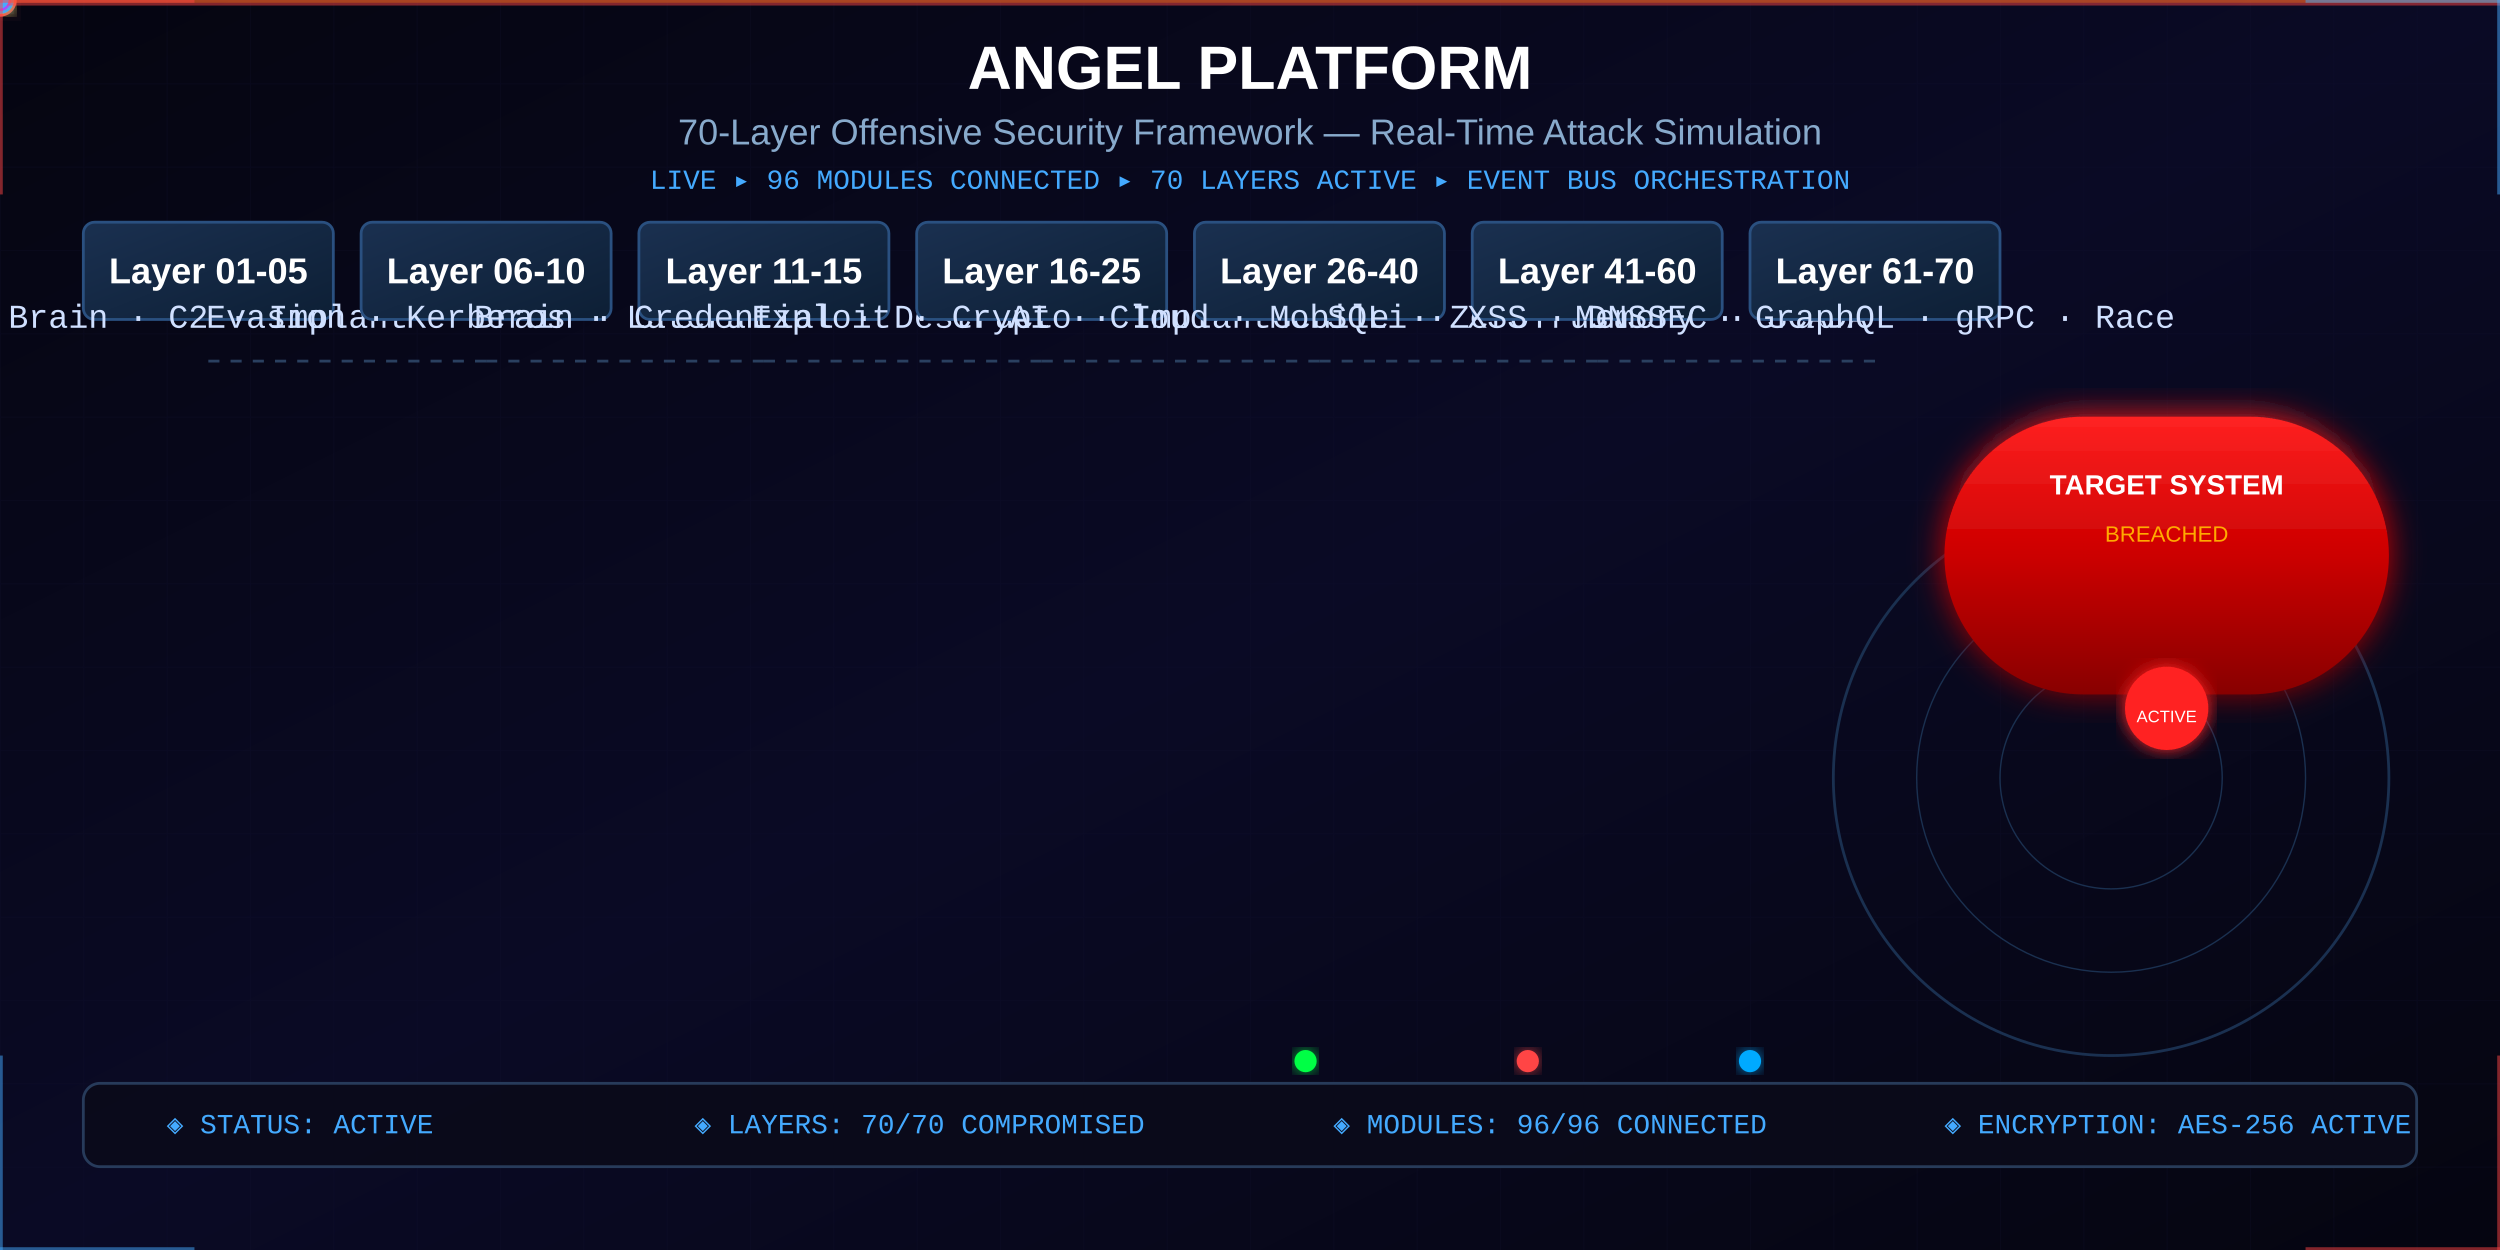
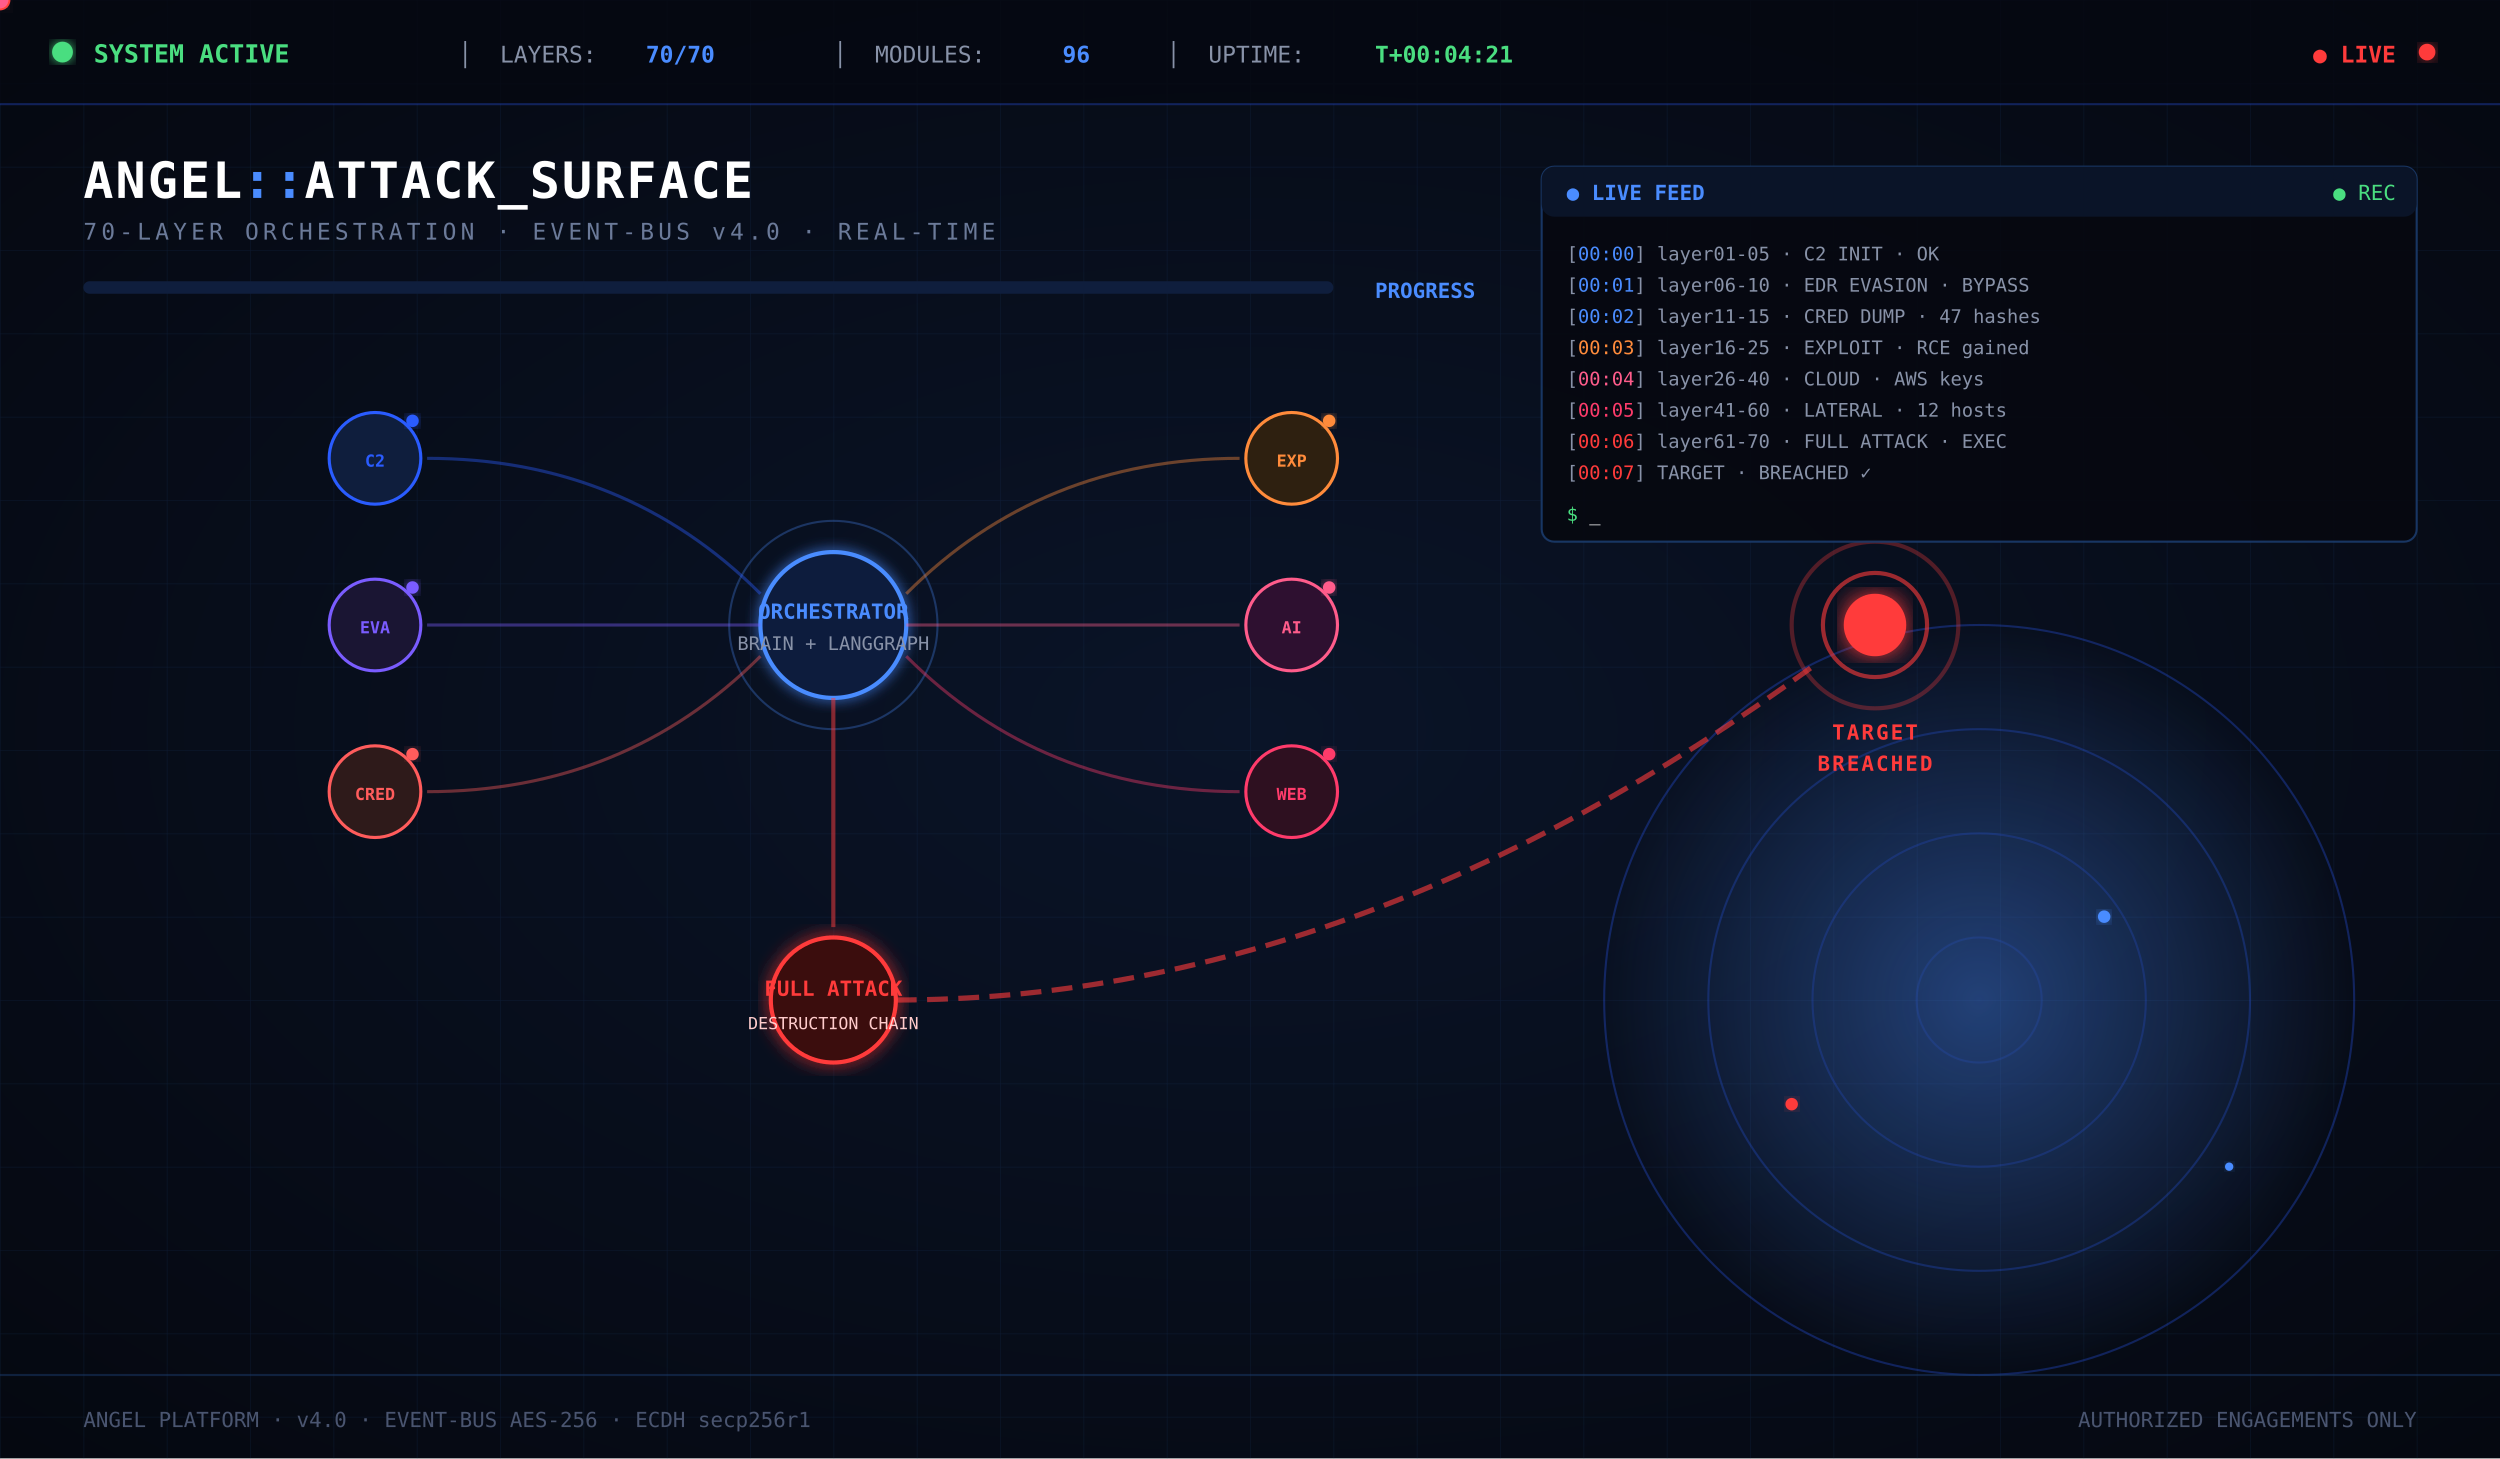
- <svg xmlns="http://www.w3.org/2000/svg" viewBox="0 0 900 450" width="900" height="450">
+ <svg xmlns="http://www.w3.org/2000/svg" viewBox="0 0 1200 700" width="1200" height="700">
  <defs>
-     <linearGradient id="bg" x1="0%" y1="0%" x2="100%" y2="100%">
-       <stop offset="0%" style="stop-color:#050510" />
-       <stop offset="50%" style="stop-color:#0a0a25" />
-       <stop offset="100%" style="stop-color:#050510" />
+     <radialGradient id="bgGrad" cx="50%" cy="50%" r="70%">
+       <stop offset="0%" stop-color="#0a1428" />
+       <stop offset="100%" stop-color="#050810" />
+     </radialGradient>
+     <linearGradient id="packetFlow" x1="0%" y1="0%" x2="100%" y2="0%">
+       <stop offset="0%" stop-color="#2a5cff" stop-opacity="0" />
+       <stop offset="50%" stop-color="#4a8cff" stop-opacity="1" />
+       <stop offset="100%" stop-color="#2a5cff" stop-opacity="0" />
    </linearGradient>
-     <linearGradient id="layerGrad" x1="0%" y1="0%" x2="100%" y2="100%">
-       <stop offset="0%" style="stop-color:#1a3050" />
-       <stop offset="100%" style="stop-color:#0d1f35" />
+     <linearGradient id="dangerFlow" x1="0%" y1="0%" x2="100%" y2="0%">
+       <stop offset="0%" stop-color="#ff3b3b" stop-opacity="0" />
+       <stop offset="50%" stop-color="#ff5c5c" stop-opacity="1" />
+       <stop offset="100%" stop-color="#ff3b3b" stop-opacity="0" />
    </linearGradient>
-     <linearGradient id="layerGrad2" x1="0%" y1="0%" x2="0%" y2="100%">
-       <stop offset="0%" style="stop-color:#2a4a70" />
-       <stop offset="100%" style="stop-color:#1a3050" />
-     </linearGradient>
-     <linearGradient id="targetGrad" x1="0%" y1="0%" x2="0%" y2="100%">
-       <stop offset="0%" style="stop-color:#ff2222" />
-       <stop offset="50%" style="stop-color:#cc0000" />
-       <stop offset="100%" style="stop-color:#880000" />
-     </linearGradient>
-     <radialGradient id="flashGrad" cx="50%" cy="50%" r="50%">
-       <stop offset="0%" style="stop-color:#ffff00;stop-opacity:0.8" />
-       <stop offset="40%" style="stop-color:#ff4400;stop-opacity:0.4" />
-       <stop offset="100%" style="stop-color:#ff0000;stop-opacity:0" />
+     <radialGradient id="radarGlow">
+       <stop offset="0%" stop-color="#4a8cff" stop-opacity="0.4" />
+       <stop offset="100%" stop-color="#4a8cff" stop-opacity="0" />
    </radialGradient>
-     <filter id="glow">
-       <feGaussianBlur stdDeviation="3" result="coloredBlur" />
+     <filter id="glowBlue">
+       <feGaussianBlur stdDeviation="3" result="b" />
      <feMerge>
-         <feMergeNode in="coloredBlur" />
+         <feMergeNode in="b" />
+         <feMergeNode in="SourceGraphic" />
+       </feMerge>
+     </filter>
+     <filter id="glowRed">
+       <feGaussianBlur stdDeviation="4" result="b" />
+       <feMerge>
+         <feMergeNode in="b" />
        <feMergeNode in="SourceGraphic" />
      </feMerge>
    </filter>
    <filter id="glowStrong">
-       <feGaussianBlur stdDeviation="6" result="coloredBlur" />
+       <feGaussianBlur stdDeviation="6" result="b" />
      <feMerge>
-         <feMergeNode in="coloredBlur" />
+         <feMergeNode in="b" />
        <feMergeNode in="SourceGraphic" />
      </feMerge>
    </filter>
-     <filter id="glowExtreme">
-       <feGaussianBlur stdDeviation="12" result="coloredBlur" />
-       <feMerge>
-         <feMergeNode in="coloredBlur" />
-         <feMergeNode in="SourceGraphic" />
-       </feMerge>
-     </filter>
-     <style>
-       @keyframes pulse { 0%,100%{opacity:1;transform:scale(1)} 50%{opacity:0.5;transform:scale(1.15)} }
-       @keyframes attack1 { 0%{transform:translate(0,0);opacity:1} 60%{opacity:1} 100%{transform:translate(650px,300px);opacity:0} }
-       @keyframes attack2 { 0%{transform:translate(0,0);opacity:1} 60%{opacity:1} 100%{transform:translate(700px,350px);opacity:0} }
-       @keyframes attack3 { 0%{transform:translate(0,0);opacity:1} 60%{opacity:1} 100%{transform:translate(750px,280px);opacity:0} }
-       @keyframes attack4 { 0%{transform:translate(0,0);opacity:1} 60%{opacity:1} 100%{transform:translate(600px,380px);opacity:0} }
-       @keyframes attack5 { 0%{transform:translate(0,0);opacity:1} 60%{opacity:1} 100%{transform:translate(800px,250px);opacity:0} }
-       @keyframes attack6 { 0%{transform:translate(0,0);opacity:1} 60%{opacity:1} 100%{transform:translate(550px,320px);opacity:0} }
-       @keyframes scanLine { 0%{transform:translateY(-10px);opacity:0} 5%{opacity:0.7} 95%{opacity:0.7} 100%{transform:translateY(400px);opacity:0} }
-       @keyframes targetPulse { 0%,100%{opacity:1;filter:url(#glow)} 50%{opacity:0.6;filter:url(#glowStrong)} }
-       @keyframes breachFlash { 0%{opacity:0;r:0} 30%{opacity:1;r:40} 60%{opacity:0.8;r:60} 100%{opacity:0;r:80} }
-       @keyframes radarSweep { 0%{transform:rotate(0deg)} 100%{transform:rotate(360deg)} }
-       @keyframes layerGlow { 0%,100%{opacity:0.3} 50%{opacity:0.8} }
-       @keyframes dotMove1 { 0%{cx:100;cy:130} 50%{cx:400;cy:150} 100%{cx:700;cy:180} }
-       @keyframes dotMove2 { 0%{cx:160;cy:130} 50%{cx:500;cy:160} 100%{cx:750;cy:200} }
-       @keyframes dotMove3 { 0%{cx:220;cy:130} 50%{cx:600;cy:170} 100%{cx:780;cy:210} }
-       @keyframes borderPulse { 0%,100%{stroke-opacity:0.3} 50%{stroke-opacity:0.8} }
-       .layer-text { fill:#d0e0ff; font-family:'Courier New',monospace; font-size:12px; }
-       .layer-title { fill:#ffffff; font-family:Arial,sans-serif; font-size:13px; font-weight:bold; }
-       .title { fill:#ffffff; font-family:Arial,sans-serif; font-size:22px; font-weight:bold; }
-       .subtitle { fill:#88aacc; font-family:Arial,sans-serif; font-size:13px; }
-       .stat { fill:#44aaff; font-family:'Courier New',monospace; font-size:10px; }
-       .attack-dot { animation:attack1 4s infinite; }
-       .attack-dot2 { animation:attack2 4.5s infinite 0.5s; }
-       .attack-dot3 { animation:attack3 3.8s infinite 1s; }
-       .attack-dot4 { animation:attack4 5s infinite 1.5s; }
-       .attack-dot5 { animation:attack5 4.2s infinite 2s; }
-       .attack-dot6 { animation:attack6 4.8s infinite 0.8s; }
-       .target-group { animation:targetPulse 2s infinite; }
-       .breach-flash { animation:breachFlash 3s infinite; }
-       .radar-ring { animation:borderPulse 3s infinite; }
-     </style>
+     <pattern id="grid" width="40" height="40" patternUnits="userSpaceOnUse">
+       <path d="M 40 0 L 0 0 0 40" fill="none" stroke="#1a3a6a" stroke-width="0.5" opacity="0.3" />
+     </pattern>
  </defs>
-   <rect width="900" height="450" fill="url(#bg)" />
-   <pattern id="grid" width="30" height="30" patternUnits="userSpaceOnUse">
-     <path d="M 30 0 L 0 0 0 30" fill="none" stroke="#111133" stroke-width="0.5" />
-   </pattern>
-   <rect width="900" height="450" fill="url(#grid)" opacity="0.3" />
-   <text x="450" y="32" text-anchor="middle" class="title">ANGEL PLATFORM</text>
-   <text x="450" y="52" text-anchor="middle" class="subtitle">70-Layer Offensive Security Framework — Real-Time Attack Simulation</text>
-   <text x="450" y="68" text-anchor="middle" class="stat">LIVE ▸ 96 MODULES CONNECTED ▸ 70 LAYERS ACTIVE ▸ EVENT BUS ORCHESTRATION</text>
-   <circle cx="760" cy="280" r="100" fill="none" stroke="#1a3050" stroke-width="1" class="radar-ring" />
-   <circle cx="760" cy="280" r="70" fill="none" stroke="#1a3050" stroke-width="0.5" class="radar-ring" style="animation-delay:1s" />
-   <circle cx="760" cy="280" r="40" fill="none" stroke="#1a3050" stroke-width="0.5" class="radar-ring" style="animation-delay:2s" />
-   <rect x="30" y="80" width="90" height="35" rx="4" fill="url(#layerGrad)" stroke="#2a5080" stroke-width="1" style="animation:borderPulse 3s infinite" />
-   <text x="75" y="102" text-anchor="middle" class="layer-title">Layer 01-05</text>
-   <text x="75" y="118" text-anchor="middle" class="layer-text">Brain · C2 · Implant</text>
-   <rect x="130" y="80" width="90" height="35" rx="4" fill="url(#layerGrad)" stroke="#2a5080" stroke-width="1" style="animation:borderPulse 3s infinite 0.3s" />
-   <text x="175" y="102" text-anchor="middle" class="layer-title">Layer 06-10</text>
-   <text x="175" y="118" text-anchor="middle" class="layer-text">Evasion · Kerberos · Lateral</text>
-   <rect x="230" y="80" width="90" height="35" rx="4" fill="url(#layerGrad)" stroke="#2a5080" stroke-width="1" style="animation:borderPulse 3s infinite 0.6s" />
-   <text x="275" y="102" text-anchor="middle" class="layer-title">Layer 11-15</text>
-   <text x="275" y="118" text-anchor="middle" class="layer-text">Brain · Credential · Destruct</text>
-   <rect x="330" y="80" width="90" height="35" rx="4" fill="url(#layerGrad)" stroke="#2a5080" stroke-width="1" style="animation:borderPulse 3s infinite 0.9s" />
-   <text x="375" y="102" text-anchor="middle" class="layer-title">Layer 16-25</text>
-   <text x="375" y="118" text-anchor="middle" class="layer-text">Exploit · Crypto · ImplantGen</text>
-   <rect x="430" y="80" width="90" height="35" rx="4" fill="url(#layerGrad)" stroke="#2a5080" stroke-width="1" style="animation:borderPulse 3s infinite 1.2s" />
-   <text x="475" y="102" text-anchor="middle" class="layer-title">Layer 26-40</text>
-   <text x="475" y="118" text-anchor="middle" class="layer-text">AI · Cloud · Mobile · ZeroTrust</text>
-   <rect x="530" y="80" width="90" height="35" rx="4" fill="url(#layerGrad)" stroke="#2a5080" stroke-width="1" style="animation:borderPulse 3s infinite 1.5s" />
-   <text x="575" y="102" text-anchor="middle" class="layer-title">Layer 41-60</text>
-   <text x="575" y="118" text-anchor="middle" class="layer-text">SQLi · XSS · DNSSEC · SCADA</text>
-   <rect x="630" y="80" width="90" height="35" rx="4" fill="url(#layerGrad)" stroke="#2a5080" stroke-width="1" style="animation:borderPulse 3s infinite 1.8s" />
-   <text x="675" y="102" text-anchor="middle" class="layer-title">Layer 61-70</text>
-   <text x="675" y="118" text-anchor="middle" class="layer-text">Memory · GraphQL · gRPC · Race</text>
-   <rect x="30" y="80" width="90" height="35" rx="4" fill="none" stroke="#ff4444" stroke-width="2" opacity="0" class="layer-glow-box">
-     <animate attributeName="opacity" values="0;0.5;0" dur="2s" repeatCount="indefinite" />
-   </rect>
-   <line x1="75" y1="130" x2="175" y2="130" stroke="#2a4060" stroke-width="1" stroke-dasharray="4,4">
-     <animate attributeName="stroke-dashoffset" values="0;8" dur="1s" repeatCount="indefinite" />
-   </line>
-   <line x1="175" y1="130" x2="275" y2="130" stroke="#2a4060" stroke-width="1" stroke-dasharray="4,4">
-     <animate attributeName="stroke-dashoffset" values="0;8" dur="1s" repeatCount="indefinite" style="animation-delay:0.2s" />
-   </line>
-   <line x1="275" y1="130" x2="375" y2="130" stroke="#2a4060" stroke-width="1" stroke-dasharray="4,4">
-     <animate attributeName="stroke-dashoffset" values="0;8" dur="1s" repeatCount="indefinite" style="animation-delay:0.4s" />
-   </line>
-   <line x1="375" y1="130" x2="475" y2="130" stroke="#2a4060" stroke-width="1" stroke-dasharray="4,4">
-     <animate attributeName="stroke-dashoffset" values="0;8" dur="1s" repeatCount="indefinite" style="animation-delay:0.6s" />
-   </line>
-   <line x1="475" y1="130" x2="575" y2="130" stroke="#2a4060" stroke-width="1" stroke-dasharray="4,4">
-     <animate attributeName="stroke-dashoffset" values="0;8" dur="1s" repeatCount="indefinite" style="animation-delay:0.8s" />
-   </line>
-   <line x1="575" y1="130" x2="675" y2="130" stroke="#2a4060" stroke-width="1" stroke-dasharray="4,4">
-     <animate attributeName="stroke-dashoffset" values="0;8" dur="1s" repeatCount="indefinite" style="animation-delay:1.0s" />
-   </line>
-   <rect x="700" y="150" width="160" height="100" rx="50" fill="url(#targetGrad)" filter="url(#glowStrong)" class="target-group" />
-   <text x="780" y="178" text-anchor="middle" fill="white" font-family="Arial" font-size="10" font-weight="bold">TARGET SYSTEM</text>
-   <text x="780" y="195" text-anchor="middle" fill="#ffaa00" font-family="Arial" font-size="8">BREACHED</text>
-   <circle cx="780" cy="255" r="15" fill="#ff2222" filter="url(#glow)" class="target-group">
-     <animate attributeName="r" values="15;18;15" dur="2s" repeatCount="indefinite" />
-   </circle>
-   <text x="780" y="260" text-anchor="middle" fill="white" font-family="Arial" font-size="6">ACTIVE</text>
-   <circle cx="780" cy="210" r="0" fill="url(#flashGrad)" class="breach-flash" />
-   <circle cx="780" cy="210" r="0" fill="#ffff00" opacity="0.3" class="breach-flash" style="animation-delay:1s" />
-   <circle r="6" fill="#ff4444" filter="url(#glowStrong)" class="attack-dot">
-     <animateMotion path="M75,130 Q200,100 350,130 Q500,160 650,170 Q720,190 780,210" dur="4s" repeatCount="indefinite" />
-     <animate attributeName="r" values="6;8;3;0" dur="4s" repeatCount="indefinite" />
-   </circle>
-   <circle r="4" fill="#ff6644" opacity="0.6">
-     <animateMotion path="M75,130 Q200,100 350,130 Q500,160 650,170 Q720,190 780,210" dur="4s" repeatCount="indefinite" />
-     <animate attributeName="opacity" values="0.6;0.4;0.2;0" dur="4s" repeatCount="indefinite" />
-     <animate attributeName="r" values="4;3;2;0" dur="4s" repeatCount="indefinite" />
-   </circle>
-   <circle r="5" fill="#ff8800" filter="url(#glow)" class="attack-dot2">
-     <animateMotion path="M175,130 Q300,90 450,120 Q550,150 650,160 Q740,180 780,210" dur="4.5s" repeatCount="indefinite" />
-     <animate attributeName="r" values="5;7;4;0" dur="4.5s" repeatCount="indefinite" />
-   </circle>
-   <circle r="3" fill="#ffaa44" opacity="0.5">
-     <animateMotion path="M175,130 Q300,90 450,120 Q550,150 650,160 Q740,180 780,210" dur="4.5s" repeatCount="indefinite" />
-     <animate attributeName="opacity" values="0.5;0.3;0.1;0" dur="4.5s" repeatCount="indefinite" />
-   </circle>
-   <circle r="5" fill="#ffcc00" filter="url(#glow)" class="attack-dot3">
-     <animateMotion path="M275,130 Q400,80 550,110 Q600,140 650,155 Q760,170 780,210" dur="3.8s" repeatCount="indefinite" />
-     <animate attributeName="r" values="5;6;3;0" dur="3.8s" repeatCount="indefinite" />
-   </circle>
-   <circle r="5" fill="#44aaff" filter="url(#glow)" class="attack-dot4">
-     <animateMotion path="M375,130 Q500,100 600,130 Q650,145 680,160 Q730,180 780,210" dur="5s" repeatCount="indefinite" />
-     <animate attributeName="r" values="5;7;4;0" dur="5s" repeatCount="indefinite" />
-   </circle>
-   <circle r="4" fill="#44ff44" filter="url(#glow)" class="attack-dot5">
-     <animateMotion path="M475,130 Q600,90 680,120 Q720,140 760,180 780,210" dur="4.2s" repeatCount="indefinite" />
-     <animate attributeName="r" values="4;6;3;0" dur="4.2s" repeatCount="indefinite" />
-   </circle>
-   <circle r="4" fill="#aa44ff" filter="url(#glow)" class="attack-dot6">
-     <animateMotion path="M575,130 Q700,110 740,140 Q760,170 770,200 780,210" dur="4.8s" repeatCount="indefinite" />
-     <animate attributeName="r" values="4;5;2;0" dur="4.8s" repeatCount="indefinite" />
-   </circle>
-   <rect x="0" y="0" width="900" height="2" fill="#ff4444" opacity="0.5" class="scan-line" filter="url(#glowStrong)" />
-   <rect x="0" y="0" width="900" height="1" fill="#ff8800" opacity="0.3" class="scan-line" style="animation-delay:0.5s" />
-   <circle r="3" fill="#44aaff" filter="url(#glow)">
-     <animateMotion path="M60,145 Q180,125 320,145 Q480,165 620,148 Q720,155 780,190" dur="4s" repeatCount="indefinite" />
-   </circle>
-   <circle r="3" fill="#44aaff" filter="url(#glow)">
-     <animateMotion path="M60,145 Q180,125 320,145 Q480,165 620,148 Q720,155 780,190" dur="4s" repeatCount="indefinite" begin="1.3s" />
-   </circle>
-   <circle r="3" fill="#44aaff" filter="url(#glow)">
-     <animateMotion path="M60,145 Q180,125 320,145 Q480,165 620,148 Q720,155 780,190" dur="4s" repeatCount="indefinite" begin="2.6s" />
-   </circle>
-   <circle r="2" fill="#44aaff" opacity="0.5">
-     <animateMotion path="M60,145 Q180,125 320,145 Q480,165 620,148 Q720,155 780,190" dur="4s" repeatCount="indefinite" begin="0.5s" />
-     <animate attributeName="opacity" values="0.5;0.2;0.5" dur="1s" repeatCount="indefinite" />
-   </circle>
-   <rect x="30" y="390" width="840" height="30" rx="6" fill="#0a0a1a" stroke="#2a4060" stroke-width="1" opacity="0.9" />
-   <text x="60" y="408" class="stat">◈ STATUS: ACTIVE</text>
-   <text x="250" y="408" class="stat">◈ LAYERS: 70/70 COMPROMISED</text>
-   <text x="480" y="408" class="stat">◈ MODULES: 96/96 CONNECTED</text>
-   <text x="700" y="408" class="stat">◈ ENCRYPTION: AES-256 ACTIVE</text>
-   <circle cx="470" cy="382" r="4" fill="#00ff44" filter="url(#glow)">
-     <animate attributeName="opacity" values="1;0.3;1" dur="1.5s" repeatCount="indefinite" />
-   </circle>
-   <circle cx="550" cy="382" r="4" fill="#ff4444" filter="url(#glow)">
-     <animate attributeName="opacity" values="1;0.3;1" dur="2s" repeatCount="indefinite" style="animation-delay:0.5s" />
-   </circle>
-   <circle cx="630" cy="382" r="4" fill="#00aaff" filter="url(#glow)">
-     <animate attributeName="opacity" values="1;0.3;1" dur="1.8s" repeatCount="indefinite" style="animation-delay:1s" />
-   </circle>
-   <line x1="0" y1="0" x2="0" y2="70" stroke="#ff4444" stroke-width="2" opacity="0.5" />
-   <line x1="0" y1="0" x2="70" y2="0" stroke="#ff4444" stroke-width="2" opacity="0.5" />
-   <line x1="900" y1="0" x2="900" y2="70" stroke="#44aaff" stroke-width="2" opacity="0.5" />
-   <line x1="900" y1="0" x2="830" y2="0" stroke="#44aaff" stroke-width="2" opacity="0.5" />
-   <line x1="0" y1="450" x2="0" y2="380" stroke="#44aaff" stroke-width="2" opacity="0.5" />
-   <line x1="0" y1="450" x2="70" y2="450" stroke="#44aaff" stroke-width="2" opacity="0.5" />
-   <line x1="900" y1="450" x2="900" y2="380" stroke="#ff4444" stroke-width="2" opacity="0.5" />
-   <line x1="900" y1="450" x2="830" y2="450" stroke="#ff4444" stroke-width="2" opacity="0.5" />
+   <rect width="1200" height="700" fill="url(#bgGrad)" />
+   <rect width="1200" height="700" fill="url(#grid)" />
+   <g transform="translate(950, 480)">
+     <circle r="180" fill="url(#radarGlow)" />
+     <circle r="180" fill="none" stroke="#2a5cff" stroke-width="1" opacity="0.3" />
+     <circle r="130" fill="none" stroke="#2a5cff" stroke-width="1" opacity="0.25" />
+     <circle r="80" fill="none" stroke="#2a5cff" stroke-width="1" opacity="0.2" />
+     <circle r="30" fill="none" stroke="#2a5cff" stroke-width="1" opacity="0.15" />
+     <line x1="0" y1="0" x2="180" y2="0" stroke="#4a8cff" stroke-width="2" filter="url(#glowBlue)">
+       <animateTransform attributeName="transform" type="rotate" from="0" to="360" dur="4s" repeatCount="indefinite" />
+     </line>
+     <circle cx="60" cy="-40" r="3" fill="#4a8cff" filter="url(#glowBlue)">
+       <animate attributeName="opacity" values="0;1;0" dur="4s" repeatCount="indefinite" />
+     </circle>
+     <circle cx="-90" cy="50" r="3" fill="#ff3b3b" filter="url(#glowRed)">
+       <animate attributeName="opacity" values="0;1;0" dur="4s" begin="1.2s" repeatCount="indefinite" />
+     </circle>
+     <circle cx="120" cy="80" r="2" fill="#4a8cff" filter="url(#glowBlue)">
+       <animate attributeName="opacity" values="0;1;0" dur="4s" begin="2.4s" repeatCount="indefinite" />
+     </circle>
+   </g>
+   <g transform="translate(0, 0)">
+     <rect x="0" y="0" width="1200" height="50" fill="#050810" opacity="0.8" />
+     <line x1="0" y1="50" x2="1200" y2="50" stroke="#2a5cff" stroke-width="1" opacity="0.3" />
+     <circle cx="30" cy="25" r="5" fill="#4ade80" filter="url(#glowBlue)">
+       <animate attributeName="opacity" values="1;0.3;1" dur="1.5s" repeatCount="indefinite" />
+     </circle>
+     <text x="45" y="30" font-family="monospace" font-size="12" fill="#4ade80" font-weight="600">SYSTEM ACTIVE</text>
+     <text x="220" y="30" font-family="monospace" font-size="11" fill="#8892a8">│</text>
+     <text x="240" y="30" font-family="monospace" font-size="11" fill="#8892a8">LAYERS:</text>
+     <text x="310" y="30" font-family="monospace" font-size="11" fill="#4a8cff" font-weight="600">70/70</text>
+     <text x="400" y="30" font-family="monospace" font-size="11" fill="#8892a8">│</text>
+     <text x="420" y="30" font-family="monospace" font-size="11" fill="#8892a8">MODULES:</text>
+     <text x="510" y="30" font-family="monospace" font-size="11" fill="#4a8cff" font-weight="600">96</text>
+     <text x="560" y="30" font-family="monospace" font-size="11" fill="#8892a8">│</text>
+     <text x="580" y="30" font-family="monospace" font-size="11" fill="#8892a8">UPTIME:</text>
+     <text x="660" y="30" font-family="monospace" font-size="11" fill="#4ade80" font-weight="600">T+00:04:21</text>
+     <text x="1150" y="30" font-family="monospace" font-size="11" fill="#ff3b3b" font-weight="600" text-anchor="end">● LIVE</text>
+     <circle cx="1165" cy="25" r="4" fill="#ff3b3b" filter="url(#glowRed)">
+       <animate attributeName="opacity" values="1;0.2;1" dur="1s" repeatCount="indefinite" />
+     </circle>
+   </g>
+   <text x="40" y="95" font-family="monospace" font-size="24" fill="#ffffff" font-weight="700" letter-spacing="1">
+     ANGEL<tspan fill="#4a8cff">::</tspan>ATTACK_SURFACE
+   </text>
+   <text x="40" y="115" font-family="monospace" font-size="11" fill="#6b7a99" letter-spacing="2">
+     70-LAYER ORCHESTRATION · EVENT-BUS v4.0 · REAL-TIME
+   </text>
+   <g transform="translate(40, 135)">
+     <rect x="0" y="0" width="600" height="6" rx="3" fill="#0f1e3d" />
+     <rect x="0" y="0" width="0" height="6" rx="3" fill="#4a8cff" filter="url(#glowBlue)">
+       <animate attributeName="width" from="0" to="600" dur="8s" repeatCount="indefinite" />
+     </rect>
+     <text x="620" y="8" font-family="monospace" font-size="10" fill="#4a8cff" font-weight="600">PROGRESS</text>
+   </g>
+   <g transform="translate(400, 300)">
+     <circle r="50" fill="none" stroke="#4a8cff" stroke-width="1" opacity="0.3">
+       <animate attributeName="r" values="50;70;50" dur="3s" repeatCount="indefinite" />
+       <animate attributeName="opacity" values="0.4;0;0.4" dur="3s" repeatCount="indefinite" />
+     </circle>
+     <circle r="35" fill="#0f1e3d" stroke="#4a8cff" stroke-width="2" filter="url(#glowBlue)" />
+     <text y="-3" font-family="monospace" font-size="10" fill="#4a8cff" font-weight="700" text-anchor="middle">ORCHESTRATOR</text>
+     <text y="12" font-family="monospace" font-size="9" fill="#8892a8" text-anchor="middle">BRAIN + LANGGRAPH</text>
+   </g>
+   <g transform="translate(180, 220)">
+     <circle r="22" fill="#0f1e3d" stroke="#2a5cff" stroke-width="1.5" />
+     <text y="4" font-family="monospace" font-size="8" fill="#2a5cff" font-weight="700" text-anchor="middle">C2</text>
+     <circle cx="18" cy="-18" r="3" fill="#2a5cff" filter="url(#glowBlue)">
+       <animate attributeName="opacity" values="0.2;1;0.2" dur="4s" begin="0s" repeatCount="indefinite" />
+     </circle>
+   </g>
+   <g transform="translate(180, 300)">
+     <circle r="22" fill="#1a1533" stroke="#7a5cff" stroke-width="1.5" />
+     <text y="4" font-family="monospace" font-size="8" fill="#7a5cff" font-weight="700" text-anchor="middle">EVA</text>
+     <circle cx="18" cy="-18" r="3" fill="#7a5cff" filter="url(#glowBlue)">
+       <animate attributeName="opacity" values="0.2;1;0.2" dur="4s" begin="0.5s" repeatCount="indefinite" />
+     </circle>
+   </g>
+   <g transform="translate(180, 380)">
+     <circle r="22" fill="#2e1a1a" stroke="#ff5c5c" stroke-width="1.5" />
+     <text y="4" font-family="monospace" font-size="8" fill="#ff5c5c" font-weight="700" text-anchor="middle">CRED</text>
+     <circle cx="18" cy="-18" r="3" fill="#ff5c5c" filter="url(#glowRed)">
+       <animate attributeName="opacity" values="0.2;1;0.2" dur="4s" begin="1s" repeatCount="indefinite" />
+     </circle>
+   </g>
+   <g transform="translate(620, 220)">
+     <circle r="22" fill="#2e2010" stroke="#ff8b3b" stroke-width="1.5" />
+     <text y="4" font-family="monospace" font-size="8" fill="#ff8b3b" font-weight="700" text-anchor="middle">EXP</text>
+     <circle cx="18" cy="-18" r="3" fill="#ff8b3b" filter="url(#glowBlue)">
+       <animate attributeName="opacity" values="0.2;1;0.2" dur="4s" begin="1.5s" repeatCount="indefinite" />
+     </circle>
+   </g>
+   <g transform="translate(620, 300)">
+     <circle r="22" fill="#2e1030" stroke="#ff5c8b" stroke-width="1.5" />
+     <text y="4" font-family="monospace" font-size="8" fill="#ff5c8b" font-weight="700" text-anchor="middle">AI</text>
+     <circle cx="18" cy="-18" r="3" fill="#ff5c8b" filter="url(#glowBlue)">
+       <animate attributeName="opacity" values="0.2;1;0.2" dur="4s" begin="2s" repeatCount="indefinite" />
+     </circle>
+   </g>
+   <g transform="translate(620, 380)">
+     <circle r="22" fill="#2e1020" stroke="#ff3b6b" stroke-width="1.5" />
+     <text y="4" font-family="monospace" font-size="8" fill="#ff3b6b" font-weight="700" text-anchor="middle">WEB</text>
+     <circle cx="18" cy="-18" r="3" fill="#ff3b6b" filter="url(#glowRed)">
+       <animate attributeName="opacity" values="0.2;1;0.2" dur="4s" begin="2.5s" repeatCount="indefinite" />
+     </circle>
+   </g>
+   <g transform="translate(400, 480)">
+     <circle r="30" fill="#3a0a0a" stroke="#ff3b3b" stroke-width="2" filter="url(#glowRed)">
+       <animate attributeName="stroke-width" values="2;4;2" dur="1.5s" repeatCount="indefinite" />
+     </circle>
+     <text y="-2" font-family="monospace" font-size="10" fill="#ff3b3b" font-weight="700" text-anchor="middle">FULL ATTACK</text>
+     <text y="14" font-family="monospace" font-size="8" fill="#ffcccc" text-anchor="middle">DESTRUCTION CHAIN</text>
+   </g>
+   <g transform="translate(900, 300)">
+     <circle r="40" fill="none" stroke="#ff3b3b" stroke-width="2" opacity="0.3">
+       <animate attributeName="r" values="30;55;30" dur="2s" repeatCount="indefinite" />
+       <animate attributeName="opacity" values="0.5;0;0.5" dur="2s" repeatCount="indefinite" />
+     </circle>
+     <circle r="25" fill="none" stroke="#ff3b3b" stroke-width="2" opacity="0.6">
+       <animate attributeName="r" values="20;35;20" dur="2s" begin="0.5s" repeatCount="indefinite" />
+     </circle>
+     <circle r="15" fill="#ff3b3b" filter="url(#glowStrong)">
+       <animate attributeName="r" values="12;18;12" dur="1.5s" repeatCount="indefinite" />
+     </circle>
+     <text y="55" font-family="monospace" font-size="10" fill="#ff3b3b" font-weight="700" text-anchor="middle" letter-spacing="1">TARGET</text>
+     <text y="70" font-family="monospace" font-size="10" fill="#ff3b3b" font-weight="700" text-anchor="middle" letter-spacing="1">BREACHED</text>
+   </g>
+   <path d="M 205 220 Q 300 220 365 285" stroke="#2a5cff" stroke-width="1.5" fill="none" opacity="0.4" />
+   <circle r="3" fill="#4a8cff" filter="url(#glowBlue)">
+     <animateMotion dur="2s" repeatCount="indefinite" path="M 205 220 Q 300 220 365 285" />
+   </circle>
+   <path d="M 205 300 L 365 300" stroke="#7a5cff" stroke-width="1.5" fill="none" opacity="0.4" />
+   <circle r="3" fill="#7a5cff" filter="url(#glowBlue)">
+     <animateMotion dur="1.5s" begin="0.3s" repeatCount="indefinite" path="M 205 300 L 365 300" />
+   </circle>
+   <path d="M 205 380 Q 300 380 365 315" stroke="#ff5c5c" stroke-width="1.5" fill="none" opacity="0.4" />
+   <circle r="3" fill="#ff5c5c" filter="url(#glowRed)">
+     <animateMotion dur="2.2s" begin="0.6s" repeatCount="indefinite" path="M 205 380 Q 300 380 365 315" />
+   </circle>
+   <path d="M 435 285 Q 500 220 595 220" stroke="#ff8b3b" stroke-width="1.5" fill="none" opacity="0.4" />
+   <circle r="3" fill="#ff8b3b" filter="url(#glowBlue)">
+     <animateMotion dur="1.8s" begin="0.9s" repeatCount="indefinite" path="M 435 285 Q 500 220 595 220" />
+   </circle>
+   <path d="M 435 300 L 595 300" stroke="#ff5c8b" stroke-width="1.5" fill="none" opacity="0.4" />
+   <circle r="3" fill="#ff5c8b" filter="url(#glowBlue)">
+     <animateMotion dur="1.5s" begin="1.2s" repeatCount="indefinite" path="M 435 300 L 595 300" />
+   </circle>
+   <path d="M 435 315 Q 500 380 595 380" stroke="#ff3b6b" stroke-width="1.5" fill="none" opacity="0.4" />
+   <circle r="3" fill="#ff3b6b" filter="url(#glowRed)">
+     <animateMotion dur="2s" begin="1.5s" repeatCount="indefinite" path="M 435 315 Q 500 380 595 380" />
+   </circle>
+   <path d="M 400 335 L 400 445" stroke="#ff3b3b" stroke-width="2" fill="none" opacity="0.5">
+     <animate attributeName="stroke-opacity" values="0.3;1;0.3" dur="2s" repeatCount="indefinite" />
+   </path>
+   <path d="M 430 480 Q 650 480 870 320" stroke="#ff3b3b" stroke-width="2.5" fill="none" opacity="0.6" stroke-dasharray="10 5">
+     <animate attributeName="stroke-dashoffset" from="0" to="-30" dur="1s" repeatCount="indefinite" />
+   </path>
+   <circle r="5" fill="#ff3b3b" filter="url(#glowStrong)">
+     <animateMotion dur="2.5s" repeatCount="indefinite" path="M 430 480 Q 650 480 870 320" />
+     <animate attributeName="r" values="4;6;4" dur="2.5s" repeatCount="indefinite" />
+   </circle>
+   <circle r="4" fill="#ff8b3b" filter="url(#glowRed)">
+     <animateMotion dur="2.5s" begin="0.8s" repeatCount="indefinite" path="M 430 480 Q 650 480 870 320" />
+   </circle>
+   <circle r="4" fill="#ff5c8b" filter="url(#glowRed)">
+     <animateMotion dur="2.5s" begin="1.6s" repeatCount="indefinite" path="M 430 480 Q 650 480 870 320" />
+   </circle>
+   <g transform="translate(740, 80)">
+     <rect x="0" y="0" width="420" height="180" rx="6" fill="#050810" stroke="#1a3a6a" stroke-width="1" opacity="0.9" />
+     <rect x="0" y="0" width="420" height="24" rx="6" fill="#0a1428" />
+     <text x="12" y="16" font-family="monospace" font-size="10" fill="#4a8cff" font-weight="600">● LIVE FEED</text>
+     <text x="410" y="16" font-family="monospace" font-size="10" fill="#4ade80" text-anchor="end">● REC</text>
+     <g font-family="monospace" font-size="9" fill="#8892a8">
+       <text x="12" y="45">[<tspan fill="#4a8cff">00:00</tspan>] layer01-05 · C2 INIT · OK</text>
+       <text x="12" y="60">[<tspan fill="#4a8cff">00:01</tspan>] layer06-10 · EDR EVASION · BYPASS</text>
+       <text x="12" y="75">[<tspan fill="#4a8cff">00:02</tspan>] layer11-15 · CRED DUMP · 47 hashes</text>
+       <text x="12" y="90">[<tspan fill="#ff8b3b">00:03</tspan>] layer16-25 · EXPLOIT · RCE gained</text>
+       <text x="12" y="105">[<tspan fill="#ff5c8b">00:04</tspan>] layer26-40 · CLOUD · AWS keys</text>
+       <text x="12" y="120">[<tspan fill="#ff3b6b">00:05</tspan>] layer41-60 · LATERAL · 12 hosts</text>
+       <text x="12" y="135">[<tspan fill="#ff3b3b">00:06</tspan>] layer61-70 · FULL ATTACK · EXEC</text>
+       <text x="12" y="150">[<tspan fill="#ff3b3b">00:07</tspan>] TARGET · BREACHED ✓</text>
+     </g>
+     <text x="12" y="170" font-family="monospace" font-size="9" fill="#4ade80">$ <tspan fill="#ffffff">_</tspan>
+       <animate attributeName="opacity" values="1;0;1" dur="1s" repeatCount="indefinite" />
+     </text>
+   </g>
+   <g transform="translate(0, 660)">
+     <line x1="0" y1="0" x2="1200" y2="0" stroke="#1a3a6a" stroke-width="1" opacity="0.5" />
+     <text x="40" y="25" font-family="monospace" font-size="10" fill="#4a5570">
+       ANGEL PLATFORM · v4.0 · EVENT-BUS AES-256 · ECDH secp256r1
+     </text>
+     <text x="1160" y="25" font-family="monospace" font-size="10" fill="#4a5570" text-anchor="end">
+       AUTHORIZED ENGAGEMENTS ONLY
+     </text>
+   </g>
</svg>
